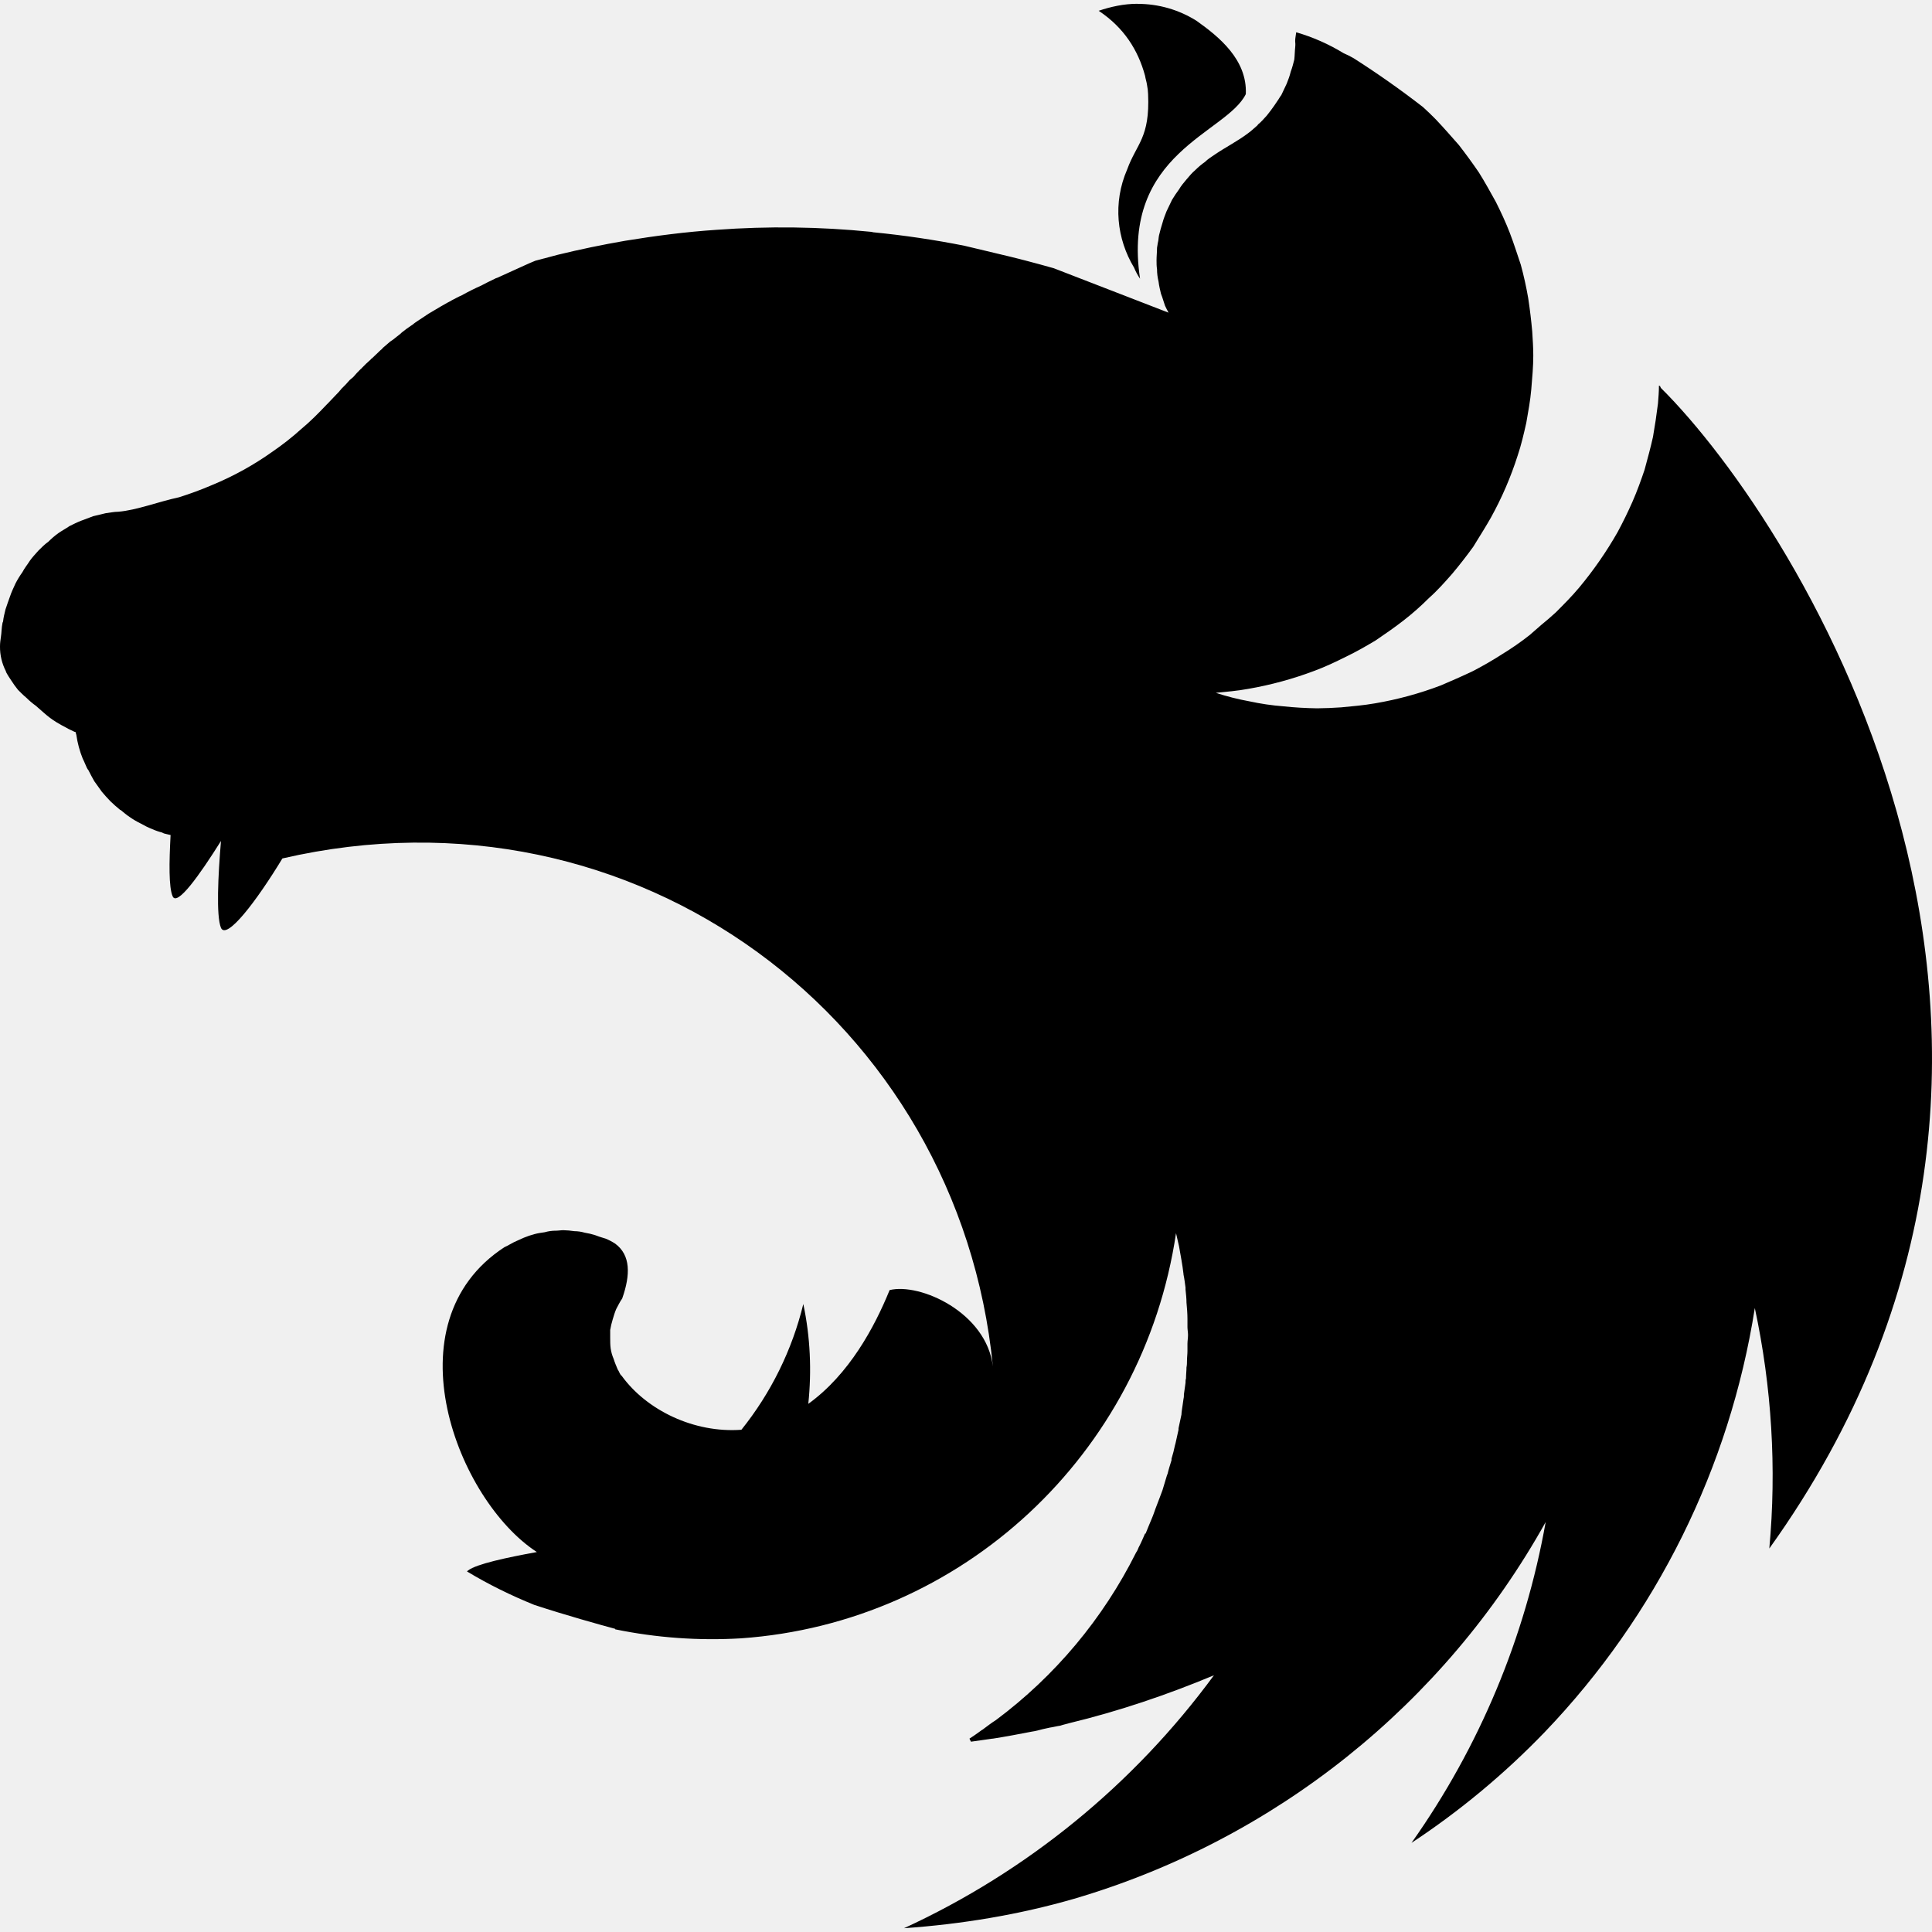
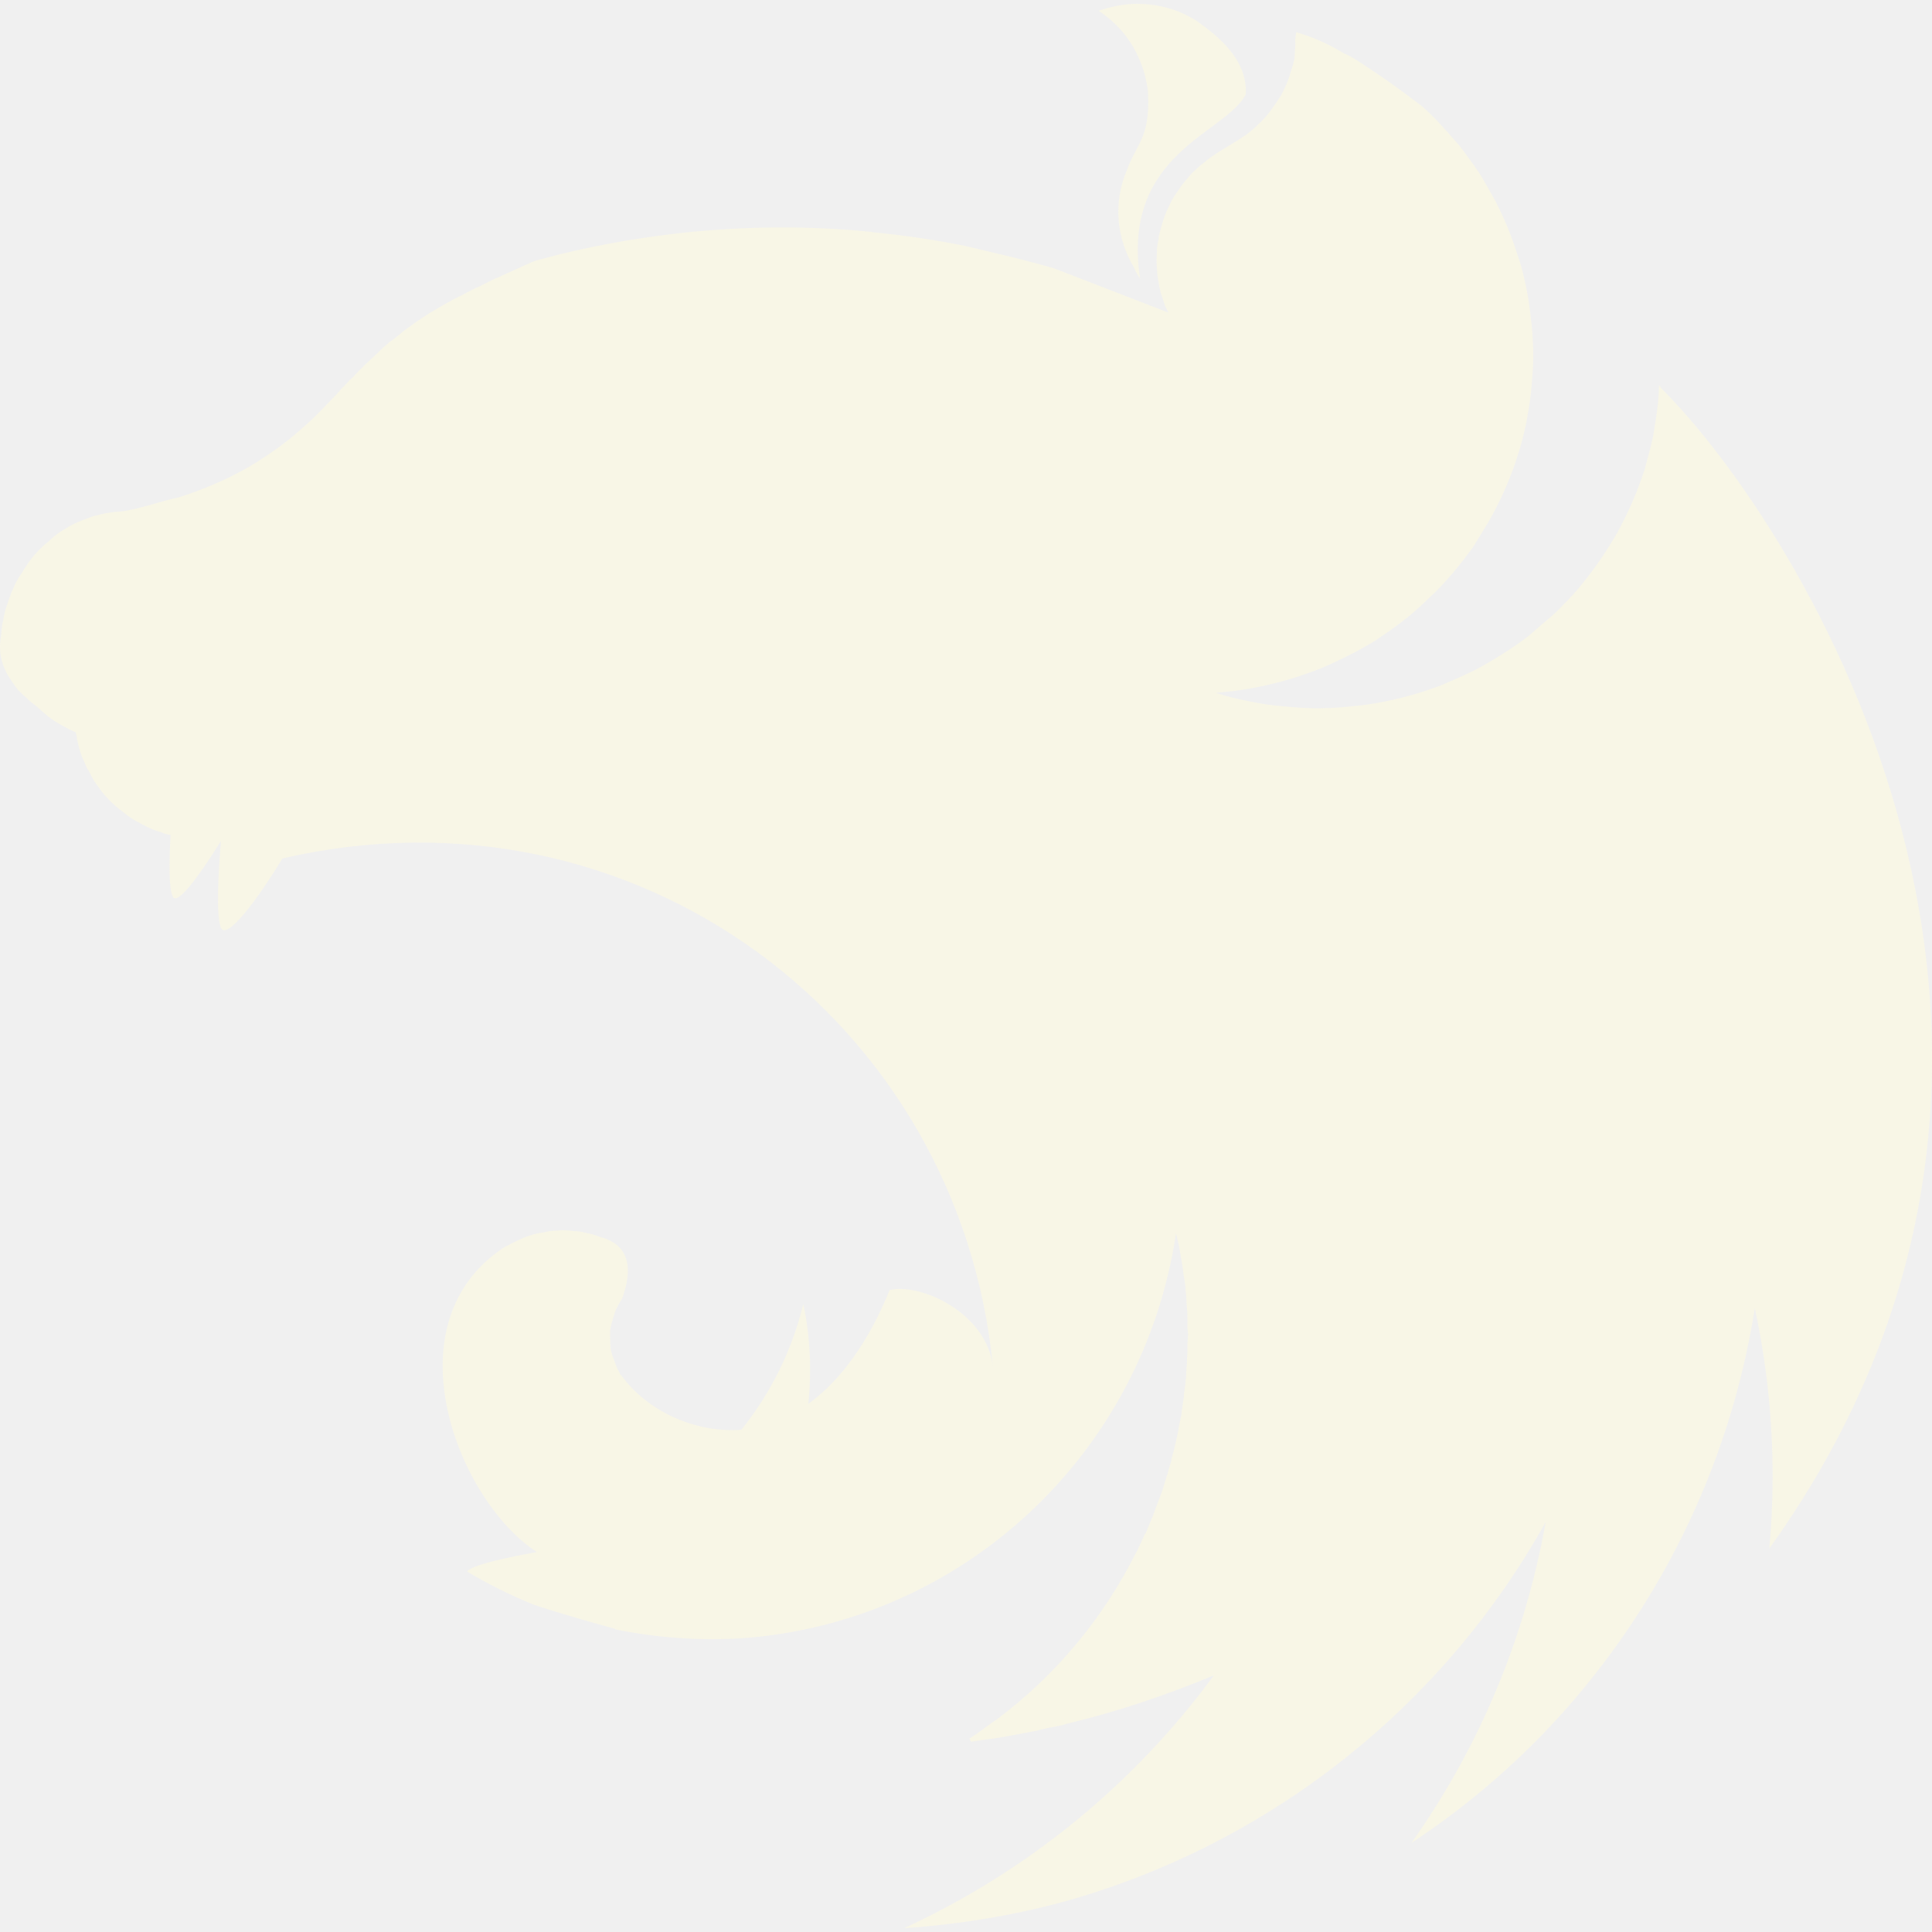
- <svg xmlns="http://www.w3.org/2000/svg" role="img" viewBox="0 0 24 24">
-   <path d="M14.131.047c-.173 0-.334.037-.483.087.316.21.49.49.576.806.007.043.019.074.025.117a.681.681 0 0 1 .013.112c.024.545-.143.614-.26.936-.18.415-.13.861.086 1.22a.74.74 0 0 0 .074.137c-.235-1.568 1.073-1.803 1.314-2.293.019-.428-.334-.713-.613-.911a1.37 1.37 0 0 0-.732-.21zM16.102.4c-.024.143-.006.106-.012.18-.006.05-.006.112-.012.161-.013.05-.025.1-.044.149-.012.05-.03.1-.05.149l-.067.142c-.02.025-.031.05-.05.075l-.037.055a2.152 2.152 0 0 1-.093.124c-.037.038-.068.081-.112.112v.006c-.037.031-.074.068-.118.1-.13.099-.278.173-.415.266-.043.03-.087.056-.124.093a.906.906 0 0 0-.118.099c-.043.037-.074.074-.111.118-.031.037-.068.08-.093.124a1.582 1.582 0 0 0-.087.13c-.025.05-.043.093-.068.142-.019.05-.037.093-.05.143a2.007 2.007 0 0 0-.043.155c-.006.025-.006.056-.012.08-.007.025-.007.05-.013.075 0 .05-.006.105-.006.155 0 .037 0 .074.006.111 0 .05.006.1.019.155.006.05.018.1.03.15.02.049.032.098.05.148.013.03.031.062.044.087l-1.426-.552c-.241-.068-.477-.13-.719-.186l-.39-.093c-.372-.074-.75-.13-1.128-.167-.013 0-.019-.006-.031-.006A11.082 11.082 0 0 0 8.9 2.855c-.378.025-.756.074-1.134.136a12.45 12.45 0 0 0-.837.174l-.279.074c-.092.037-.18.08-.266.118l-.205.093c-.012.006-.024.006-.03.012-.063.031-.118.056-.174.087a2.738 2.738 0 0 0-.236.118c-.043.018-.086.043-.124.062a.559.559 0 0 1-.055.03c-.056.032-.112.063-.162.094a1.56 1.56 0 0 0-.148.093c-.044.03-.087.055-.124.086-.006.007-.013.007-.019.013-.037.025-.08.056-.118.087l-.012.012-.093.074c-.012.007-.025.019-.037.025-.031.025-.062.056-.093.08-.006.013-.019.02-.025.025-.037.038-.074.069-.111.106-.007 0-.007.006-.013.012a1.742 1.742 0 0 0-.111.106c-.007.006-.007.012-.013.012a1.454 1.454 0 0 0-.093.1c-.012.012-.03.024-.043.036a1.374 1.374 0 0 1-.106.112c-.006.012-.018.019-.024.03-.05.05-.093.1-.143.15l-.018.018c-.1.106-.205.211-.317.304-.111.1-.229.192-.347.273a3.777 3.777 0 0 1-.762.421c-.13.056-.267.106-.403.149-.26.056-.527.161-.756.18-.05 0-.105.012-.155.018l-.155.037-.149.056c-.05.019-.099.044-.148.068-.044.031-.093.056-.137.087a1.011 1.011 0 0 0-.124.106c-.043.03-.087.074-.124.111-.037.043-.074.08-.105.124-.031.05-.068.093-.093.143a1.092 1.092 0 0 0-.087.142c-.025.056-.05.106-.068.161-.019.05-.037.106-.056.161-.012.05-.025.1-.03.15 0 .005-.007.012-.007.018-.012.056-.012.13-.019.167C.006 7.95 0 7.986 0 8.03a.657.657 0 0 0 .074.31v.006c.019.037.044.075.069.112.024.037.05.074.08.111.031.031.068.069.106.1a.906.906 0 0 0 .117.099c.149.13.186.173.378.272.031.019.062.031.1.05.006 0 .012.006.018.006 0 .013 0 .019.006.031a1.272 1.272 0 0 0 .08.298c.02.037.032.074.05.111.007.013.013.025.02.031.024.05.049.093.073.137l.093.13c.031.037.069.08.106.118.037.037.074.068.118.105 0 0 .006.006.012.006.037.031.074.062.112.087a.986.986 0 0 0 .136.08c.043.025.093.05.142.069a.73.73 0 0 0 .124.043c.007.006.013.006.025.012.025.007.056.013.08.019-.018.335-.024.65.026.762.055.124.328-.254.6-.688-.036.428-.061.93 0 1.079.069.155.44-.329.763-.862 4.395-1.016 8.405 2.02 8.826 6.31-.08-.67-.905-1.041-1.283-.948-.186.458-.502 1.047-1.01 1.413.043-.41.025-.83-.062-1.24a4.009 4.009 0 0 1-.769 1.562c-.588.043-1.177-.242-1.487-.67-.025-.018-.031-.055-.05-.08-.018-.043-.037-.087-.05-.13a.515.515 0 0 1-.037-.13c-.006-.044-.006-.087-.006-.137v-.093a.992.992 0 0 1 .031-.13c.013-.043.025-.086.044-.13.024-.043.043-.087.074-.13.105-.298.105-.54-.087-.682a.706.706 0 0 0-.118-.062c-.024-.006-.055-.018-.08-.025l-.05-.018a.847.847 0 0 0-.13-.031.472.472 0 0 0-.13-.019 1.01 1.01 0 0 0-.136-.012c-.031 0-.062.006-.093.006a.484.484 0 0 0-.137.019c-.043.006-.086.012-.13.024a1.068 1.068 0 0 0-.13.044c-.043.018-.08.037-.124.056-.037.018-.074.043-.118.062-1.444.942-.582 3.148.403 3.787-.372.068-.75.148-.855.229l-.013.012c.267.161.546.298.837.416.397.13.818.247 1.004.297v.006a5.996 5.996 0 0 0 1.562.112c2.746-.192 4.996-2.281 5.405-5.033l.037.161c.019.112.043.23.056.347v.006c.012.056.018.112.025.162v.024c.006.056.012.112.012.162.006.068.012.136.012.204v.1c0 .03.007.067.007.098 0 .038-.007.075-.007.112v.087c0 .043-.006.08-.006.124 0 .025 0 .05-.006.08 0 .044-.006.087-.006.137-.006.018-.006.037-.006.055l-.02.143c0 .019 0 .037-.005.056-.007.062-.019.118-.025.18v.012l-.037.174v.018l-.037.167c0 .007-.007.02-.007.025a1.663 1.663 0 0 1-.043.168v.018c-.019.062-.037.118-.05.174-.006.006-.006.012-.006.012l-.056.186c-.024.062-.043.118-.068.18-.025.062-.043.124-.068.18-.025.062-.05.117-.074.18h-.007c-.024.055-.05.117-.08.173a.302.302 0 0 1-.019.043c-.006.006-.006.013-.012.019a5.867 5.867 0 0 1-1.742 2.082c-.05.031-.099.069-.149.106-.012.012-.03.018-.043.03a2.603 2.603 0 0 1-.136.094l.018.037h.007l.26-.037h.006c.161-.025.322-.056.483-.087.044-.006.093-.019.137-.031l.087-.019c.043-.006.086-.018.13-.024.037-.013.074-.02.111-.031.62-.15 1.221-.354 1.798-.595a9.926 9.926 0 0 1-3.85 3.142c.714-.05 1.426-.167 2.114-.366a9.903 9.903 0 0 0 5.857-4.68 9.893 9.893 0 0 1-1.667 3.986 9.758 9.758 0 0 0 1.655-1.376 9.824 9.824 0 0 0 2.61-5.268c.21.98.272 1.99.18 2.987 4.474-6.241.371-12.712-1.346-14.416-.006-.013-.012-.019-.012-.031-.006.006-.006.006-.006.012 0-.006 0-.006-.007-.012 0 .074-.006.148-.012.223a8.34 8.34 0 0 1-.062.415c-.03.136-.068.273-.105.41-.044.13-.093.266-.15.396a5.322 5.322 0 0 1-.185.378 4.735 4.735 0 0 1-.477.688c-.093.111-.192.21-.292.31a3.994 3.994 0 0 1-.18.155l-.142.124a3.459 3.459 0 0 1-.347.241 4.295 4.295 0 0 1-.366.211c-.13.062-.26.118-.39.174a4.364 4.364 0 0 1-.818.223c-.143.025-.285.037-.422.05a4.914 4.914 0 0 1-.297.012 4.66 4.66 0 0 1-.422-.025 3.137 3.137 0 0 1-.421-.062 3.136 3.136 0 0 1-.415-.105h-.007c.137-.013.273-.025.41-.05a4.493 4.493 0 0 0 .818-.223c.136-.05.266-.112.39-.174.13-.062.248-.13.372-.204.118-.08.235-.161.347-.248.112-.087.217-.18.316-.279.105-.093.198-.198.291-.304.093-.111.18-.223.26-.334.013-.019.026-.044.038-.062.062-.1.124-.199.18-.298a4.272 4.272 0 0 0 .334-.775c.044-.13.075-.266.106-.403.025-.142.05-.278.062-.415.012-.142.025-.285.025-.421 0-.1-.007-.199-.013-.298a6.726 6.726 0 0 0-.05-.415 4.493 4.493 0 0 0-.092-.415c-.044-.13-.087-.267-.137-.397-.05-.13-.111-.26-.173-.384-.069-.124-.137-.248-.211-.366a6.843 6.843 0 0 0-.248-.34c-.093-.106-.186-.212-.285-.317a3.878 3.878 0 0 0-.161-.155c-.28-.217-.57-.421-.862-.607a1.154 1.154 0 0 0-.124-.062 2.415 2.415 0 0 0-.589-.26Z" />
+ <svg xmlns="http://www.w3.org/2000/svg" width="24" height="24" viewBox="0 0 24 24" fill="none">
+   <g opacity="0.6" clip-path="url(#clip0_1448_4794)">
+     <path d="M14.131 0.047C13.958 0.047 13.797 0.084 13.648 0.134C13.964 0.344 14.138 0.624 14.224 0.94C14.231 0.983 14.243 1.014 14.249 1.057C14.257 1.094 14.261 1.131 14.262 1.169C14.286 1.714 14.119 1.783 14.002 2.105C13.822 2.52 13.872 2.966 14.088 3.325C14.108 3.373 14.133 3.419 14.162 3.462C13.927 1.894 15.235 1.659 15.476 1.169C15.495 0.741 15.142 0.456 14.863 0.258C14.644 0.12 14.39 0.047 14.131 0.048V0.047ZM16.102 0.4C16.078 0.543 16.096 0.506 16.09 0.58C16.084 0.63 16.084 0.692 16.078 0.741C16.065 0.791 16.053 0.841 16.034 0.89C16.022 0.94 16.004 0.99 15.984 1.039L15.917 1.181C15.897 1.206 15.886 1.231 15.867 1.256L15.83 1.311C15.8 1.353 15.77 1.395 15.737 1.435C15.7 1.473 15.669 1.516 15.625 1.547V1.553C15.588 1.584 15.551 1.621 15.507 1.653C15.377 1.752 15.229 1.826 15.092 1.919C15.049 1.949 15.005 1.975 14.968 2.012C14.926 2.041 14.886 2.075 14.85 2.111C14.807 2.148 14.776 2.185 14.739 2.229C14.708 2.266 14.671 2.309 14.646 2.353C14.615 2.395 14.586 2.438 14.559 2.483C14.534 2.533 14.516 2.576 14.491 2.625C14.472 2.675 14.454 2.718 14.441 2.768C14.425 2.819 14.41 2.871 14.398 2.923C14.392 2.948 14.392 2.979 14.386 3.003C14.379 3.028 14.379 3.053 14.373 3.078C14.373 3.128 14.367 3.183 14.367 3.233C14.367 3.27 14.367 3.307 14.373 3.344C14.373 3.394 14.379 3.444 14.392 3.499C14.398 3.549 14.41 3.599 14.422 3.649C14.442 3.698 14.454 3.747 14.472 3.797C14.485 3.827 14.503 3.859 14.516 3.884L13.09 3.332C12.849 3.264 12.613 3.202 12.371 3.146L11.981 3.053C11.609 2.979 11.231 2.923 10.853 2.886C10.84 2.886 10.834 2.88 10.822 2.88C10.183 2.816 9.54 2.808 8.9 2.855C8.522 2.88 8.144 2.929 7.766 2.991C7.485 3.039 7.206 3.097 6.929 3.165L6.65 3.239C6.558 3.276 6.47 3.319 6.384 3.357L6.179 3.45C6.167 3.456 6.155 3.456 6.149 3.462C6.086 3.493 6.031 3.518 5.975 3.549C5.895 3.584 5.816 3.624 5.739 3.667C5.696 3.685 5.653 3.71 5.615 3.729C5.597 3.74 5.579 3.75 5.56 3.759C5.504 3.791 5.448 3.822 5.398 3.853C5.347 3.881 5.298 3.912 5.25 3.946C5.206 3.976 5.163 4.001 5.126 4.032C5.12 4.039 5.113 4.039 5.107 4.045C5.07 4.07 5.027 4.101 4.989 4.132L4.977 4.144L4.884 4.218C4.872 4.225 4.859 4.237 4.847 4.243C4.816 4.268 4.785 4.299 4.754 4.323C4.748 4.336 4.735 4.343 4.729 4.348C4.692 4.386 4.655 4.417 4.618 4.454C4.611 4.454 4.611 4.46 4.605 4.466C4.566 4.5 4.529 4.535 4.494 4.572C4.487 4.578 4.487 4.584 4.481 4.584C4.448 4.616 4.417 4.649 4.388 4.684C4.376 4.696 4.358 4.708 4.345 4.72C4.312 4.759 4.276 4.797 4.239 4.832C4.233 4.844 4.221 4.851 4.215 4.862C4.165 4.912 4.122 4.962 4.072 5.012L4.054 5.03C3.954 5.136 3.849 5.241 3.737 5.334C3.626 5.434 3.508 5.526 3.39 5.607C3.153 5.776 2.897 5.917 2.628 6.028C2.498 6.084 2.361 6.134 2.225 6.177C1.965 6.233 1.698 6.338 1.469 6.357C1.419 6.357 1.364 6.369 1.314 6.375L1.159 6.412L1.01 6.468C0.96 6.487 0.911 6.512 0.862 6.536C0.818 6.567 0.769 6.592 0.725 6.623C0.681 6.655 0.639 6.69 0.601 6.729C0.558 6.759 0.514 6.803 0.477 6.84C0.44 6.883 0.403 6.92 0.372 6.964C0.341 7.014 0.304 7.057 0.279 7.107C0.246 7.152 0.217 7.199 0.192 7.249C0.167 7.305 0.142 7.355 0.124 7.41C0.105 7.46 0.087 7.516 0.068 7.571C0.056 7.621 0.043 7.671 0.038 7.721C0.038 7.726 0.031 7.733 0.031 7.739C0.019 7.795 0.019 7.869 0.012 7.906C0.006 7.95 3.73942e-05 7.986 3.73942e-05 8.03C-0.001 8.138 0.024 8.244 0.074 8.34V8.346C0.093 8.383 0.118 8.421 0.143 8.458C0.167 8.495 0.193 8.532 0.223 8.569C0.254 8.6 0.291 8.638 0.329 8.669C0.365 8.705 0.404 8.738 0.446 8.768C0.595 8.898 0.632 8.941 0.824 9.04C0.855 9.059 0.886 9.071 0.924 9.09C0.93 9.09 0.936 9.096 0.942 9.096C0.942 9.109 0.942 9.115 0.948 9.127C0.963 9.229 0.989 9.329 1.028 9.425C1.048 9.462 1.06 9.499 1.078 9.536C1.085 9.549 1.091 9.561 1.098 9.567C1.122 9.617 1.147 9.66 1.171 9.704L1.264 9.834C1.295 9.871 1.333 9.914 1.37 9.952C1.407 9.989 1.444 10.02 1.488 10.057C1.488 10.057 1.494 10.063 1.5 10.063C1.537 10.094 1.574 10.125 1.612 10.15C1.655 10.18 1.701 10.207 1.748 10.23C1.791 10.255 1.841 10.28 1.89 10.299C1.93 10.317 1.972 10.331 2.014 10.342C2.021 10.348 2.027 10.348 2.039 10.354C2.064 10.361 2.095 10.367 2.119 10.373C2.101 10.708 2.095 11.023 2.145 11.135C2.2 11.259 2.473 10.881 2.745 10.447C2.709 10.875 2.684 11.377 2.745 11.526C2.814 11.681 3.185 11.197 3.508 10.664C7.903 9.648 11.913 12.684 12.334 16.974C12.254 16.304 11.429 15.933 11.051 16.026C10.865 16.484 10.549 17.073 10.041 17.439C10.084 17.029 10.066 16.609 9.979 16.199C9.84 16.77 9.578 17.303 9.21 17.761C8.622 17.804 8.033 17.519 7.723 17.091C7.698 17.073 7.692 17.036 7.673 17.011C7.655 16.968 7.636 16.924 7.623 16.881C7.605 16.839 7.593 16.796 7.586 16.751C7.58 16.707 7.58 16.664 7.58 16.614V16.521C7.587 16.477 7.598 16.433 7.611 16.391C7.624 16.348 7.636 16.305 7.655 16.261C7.679 16.218 7.698 16.174 7.729 16.131C7.834 15.833 7.834 15.591 7.642 15.449C7.605 15.425 7.565 15.404 7.524 15.387C7.5 15.381 7.469 15.369 7.444 15.362L7.394 15.344C7.352 15.33 7.308 15.32 7.264 15.313C7.222 15.3 7.178 15.294 7.134 15.294C7.089 15.287 7.044 15.283 6.998 15.282C6.967 15.282 6.936 15.288 6.905 15.288C6.859 15.288 6.813 15.294 6.768 15.307C6.725 15.313 6.682 15.319 6.638 15.331C6.594 15.343 6.55 15.357 6.508 15.375C6.465 15.393 6.428 15.412 6.384 15.431C6.347 15.449 6.31 15.474 6.266 15.493C4.822 16.435 5.684 18.641 6.669 19.28C6.297 19.348 5.919 19.428 5.814 19.509L5.801 19.521C6.068 19.682 6.347 19.819 6.638 19.937C7.035 20.067 7.456 20.184 7.642 20.234V20.24C8.156 20.345 8.681 20.383 9.204 20.352C11.95 20.16 14.2 18.071 14.609 15.319L14.646 15.48C14.665 15.592 14.689 15.71 14.702 15.827V15.833C14.714 15.889 14.72 15.945 14.727 15.995V16.019C14.733 16.075 14.739 16.131 14.739 16.181C14.745 16.249 14.751 16.317 14.751 16.385V16.485C14.751 16.515 14.758 16.552 14.758 16.583C14.758 16.621 14.751 16.658 14.751 16.695V16.782C14.751 16.825 14.745 16.862 14.745 16.906C14.745 16.931 14.745 16.956 14.739 16.986C14.739 17.03 14.733 17.073 14.733 17.123C14.727 17.141 14.727 17.16 14.727 17.178L14.707 17.321C14.707 17.34 14.707 17.358 14.702 17.377C14.695 17.439 14.683 17.495 14.677 17.557V17.569L14.64 17.743V17.761L14.603 17.928C14.603 17.935 14.596 17.948 14.596 17.953C14.585 18.01 14.57 18.066 14.553 18.121V18.139C14.534 18.201 14.516 18.257 14.503 18.313C14.497 18.319 14.497 18.325 14.497 18.325L14.441 18.511C14.417 18.573 14.398 18.629 14.373 18.691C14.348 18.753 14.33 18.815 14.305 18.871C14.28 18.933 14.255 18.988 14.231 19.051H14.224C14.2 19.106 14.174 19.168 14.144 19.224C14.139 19.239 14.133 19.253 14.125 19.267C14.119 19.273 14.119 19.28 14.113 19.286C13.703 20.107 13.107 20.82 12.371 21.368C12.321 21.399 12.272 21.437 12.222 21.474C12.21 21.486 12.192 21.492 12.179 21.504C12.135 21.537 12.089 21.568 12.043 21.598L12.061 21.635H12.068L12.328 21.598H12.334C12.495 21.573 12.656 21.542 12.817 21.511C12.861 21.505 12.91 21.492 12.954 21.48L13.041 21.461C13.084 21.455 13.127 21.443 13.171 21.437C13.208 21.424 13.245 21.417 13.282 21.406C13.902 21.256 14.503 21.052 15.08 20.811C14.084 22.168 12.759 23.249 11.23 23.953C11.944 23.903 12.656 23.786 13.344 23.587C15.834 22.855 17.938 21.174 19.201 18.907C18.946 20.342 18.377 21.703 17.534 22.893C18.135 22.497 18.69 22.035 19.189 21.517C20.576 20.069 21.487 18.23 21.799 16.249C22.009 17.229 22.071 18.239 21.979 19.236C26.453 12.995 22.35 6.524 20.633 4.82C20.627 4.807 20.621 4.801 20.621 4.789C20.615 4.795 20.615 4.795 20.615 4.801C20.615 4.795 20.615 4.795 20.608 4.789C20.608 4.863 20.602 4.937 20.596 5.012C20.579 5.151 20.558 5.289 20.534 5.427C20.504 5.563 20.466 5.7 20.429 5.837C20.385 5.967 20.336 6.103 20.279 6.233C20.222 6.361 20.161 6.487 20.094 6.611C19.956 6.854 19.796 7.084 19.617 7.299C19.524 7.41 19.425 7.509 19.325 7.609C19.267 7.662 19.207 7.714 19.145 7.764L19.003 7.888C18.892 7.975 18.776 8.056 18.656 8.129C18.538 8.205 18.415 8.276 18.29 8.34C18.16 8.402 18.03 8.458 17.9 8.514C17.635 8.615 17.361 8.689 17.082 8.737C16.939 8.762 16.797 8.774 16.66 8.787C16.561 8.794 16.462 8.798 16.363 8.799C16.222 8.797 16.081 8.789 15.941 8.774C15.8 8.763 15.659 8.742 15.52 8.712C15.38 8.686 15.241 8.651 15.105 8.607H15.098C15.235 8.594 15.371 8.582 15.508 8.557C15.787 8.508 16.061 8.434 16.326 8.334C16.462 8.284 16.592 8.222 16.716 8.16C16.846 8.098 16.964 8.03 17.088 7.956C17.206 7.876 17.323 7.795 17.435 7.708C17.547 7.621 17.652 7.528 17.751 7.429C17.856 7.336 17.949 7.231 18.042 7.125C18.135 7.014 18.222 6.902 18.302 6.791C18.315 6.772 18.328 6.747 18.34 6.729C18.402 6.629 18.464 6.53 18.52 6.431C18.657 6.184 18.769 5.925 18.854 5.656C18.898 5.526 18.929 5.39 18.96 5.253C18.985 5.111 19.01 4.975 19.022 4.838C19.034 4.696 19.047 4.553 19.047 4.417C19.047 4.317 19.04 4.218 19.034 4.119C19.022 3.98 19.005 3.842 18.984 3.704C18.96 3.564 18.929 3.426 18.892 3.289C18.848 3.159 18.805 3.022 18.755 2.892C18.705 2.762 18.644 2.632 18.582 2.508C18.513 2.384 18.445 2.26 18.371 2.142C18.292 2.026 18.209 1.913 18.123 1.802C18.03 1.696 17.937 1.59 17.838 1.485C17.786 1.432 17.732 1.38 17.677 1.33C17.397 1.113 17.107 0.909 16.815 0.723C16.775 0.7 16.734 0.679 16.691 0.661C16.507 0.548 16.309 0.46 16.102 0.4Z" fill="#FEFAE0" />
+   </g>
+   <defs>
+     <clipPath id="clip0_1448_4794">
+       <rect width="24" height="24" fill="white" />
+     </clipPath>
+   </defs>
</svg>
